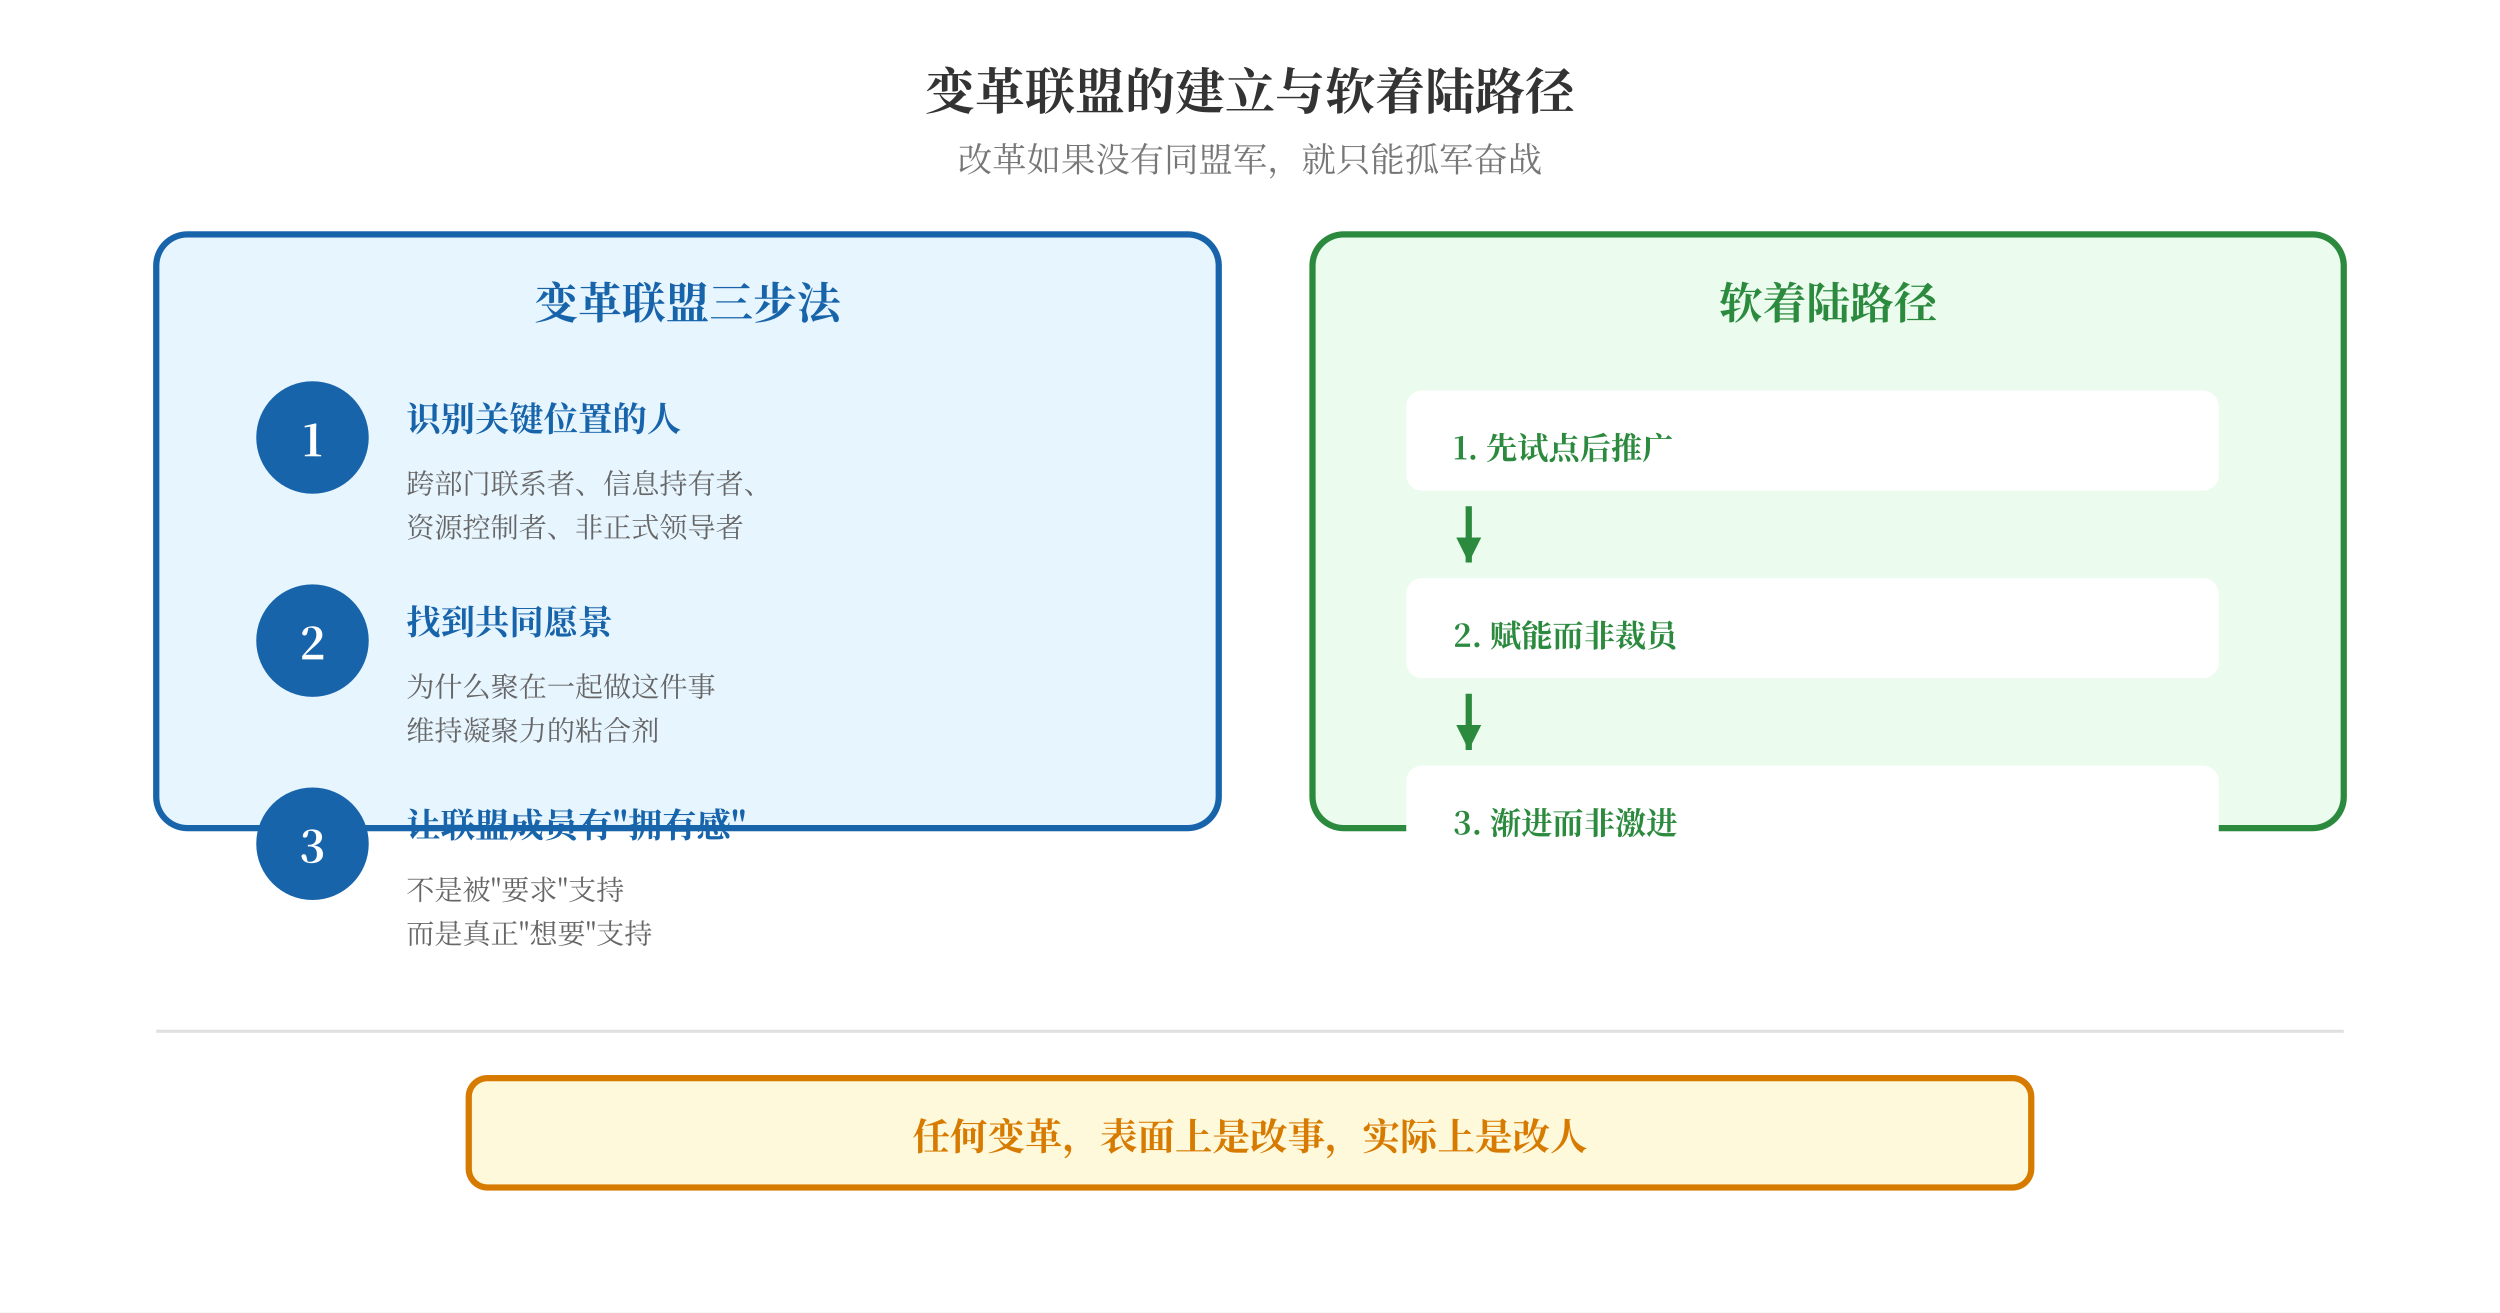
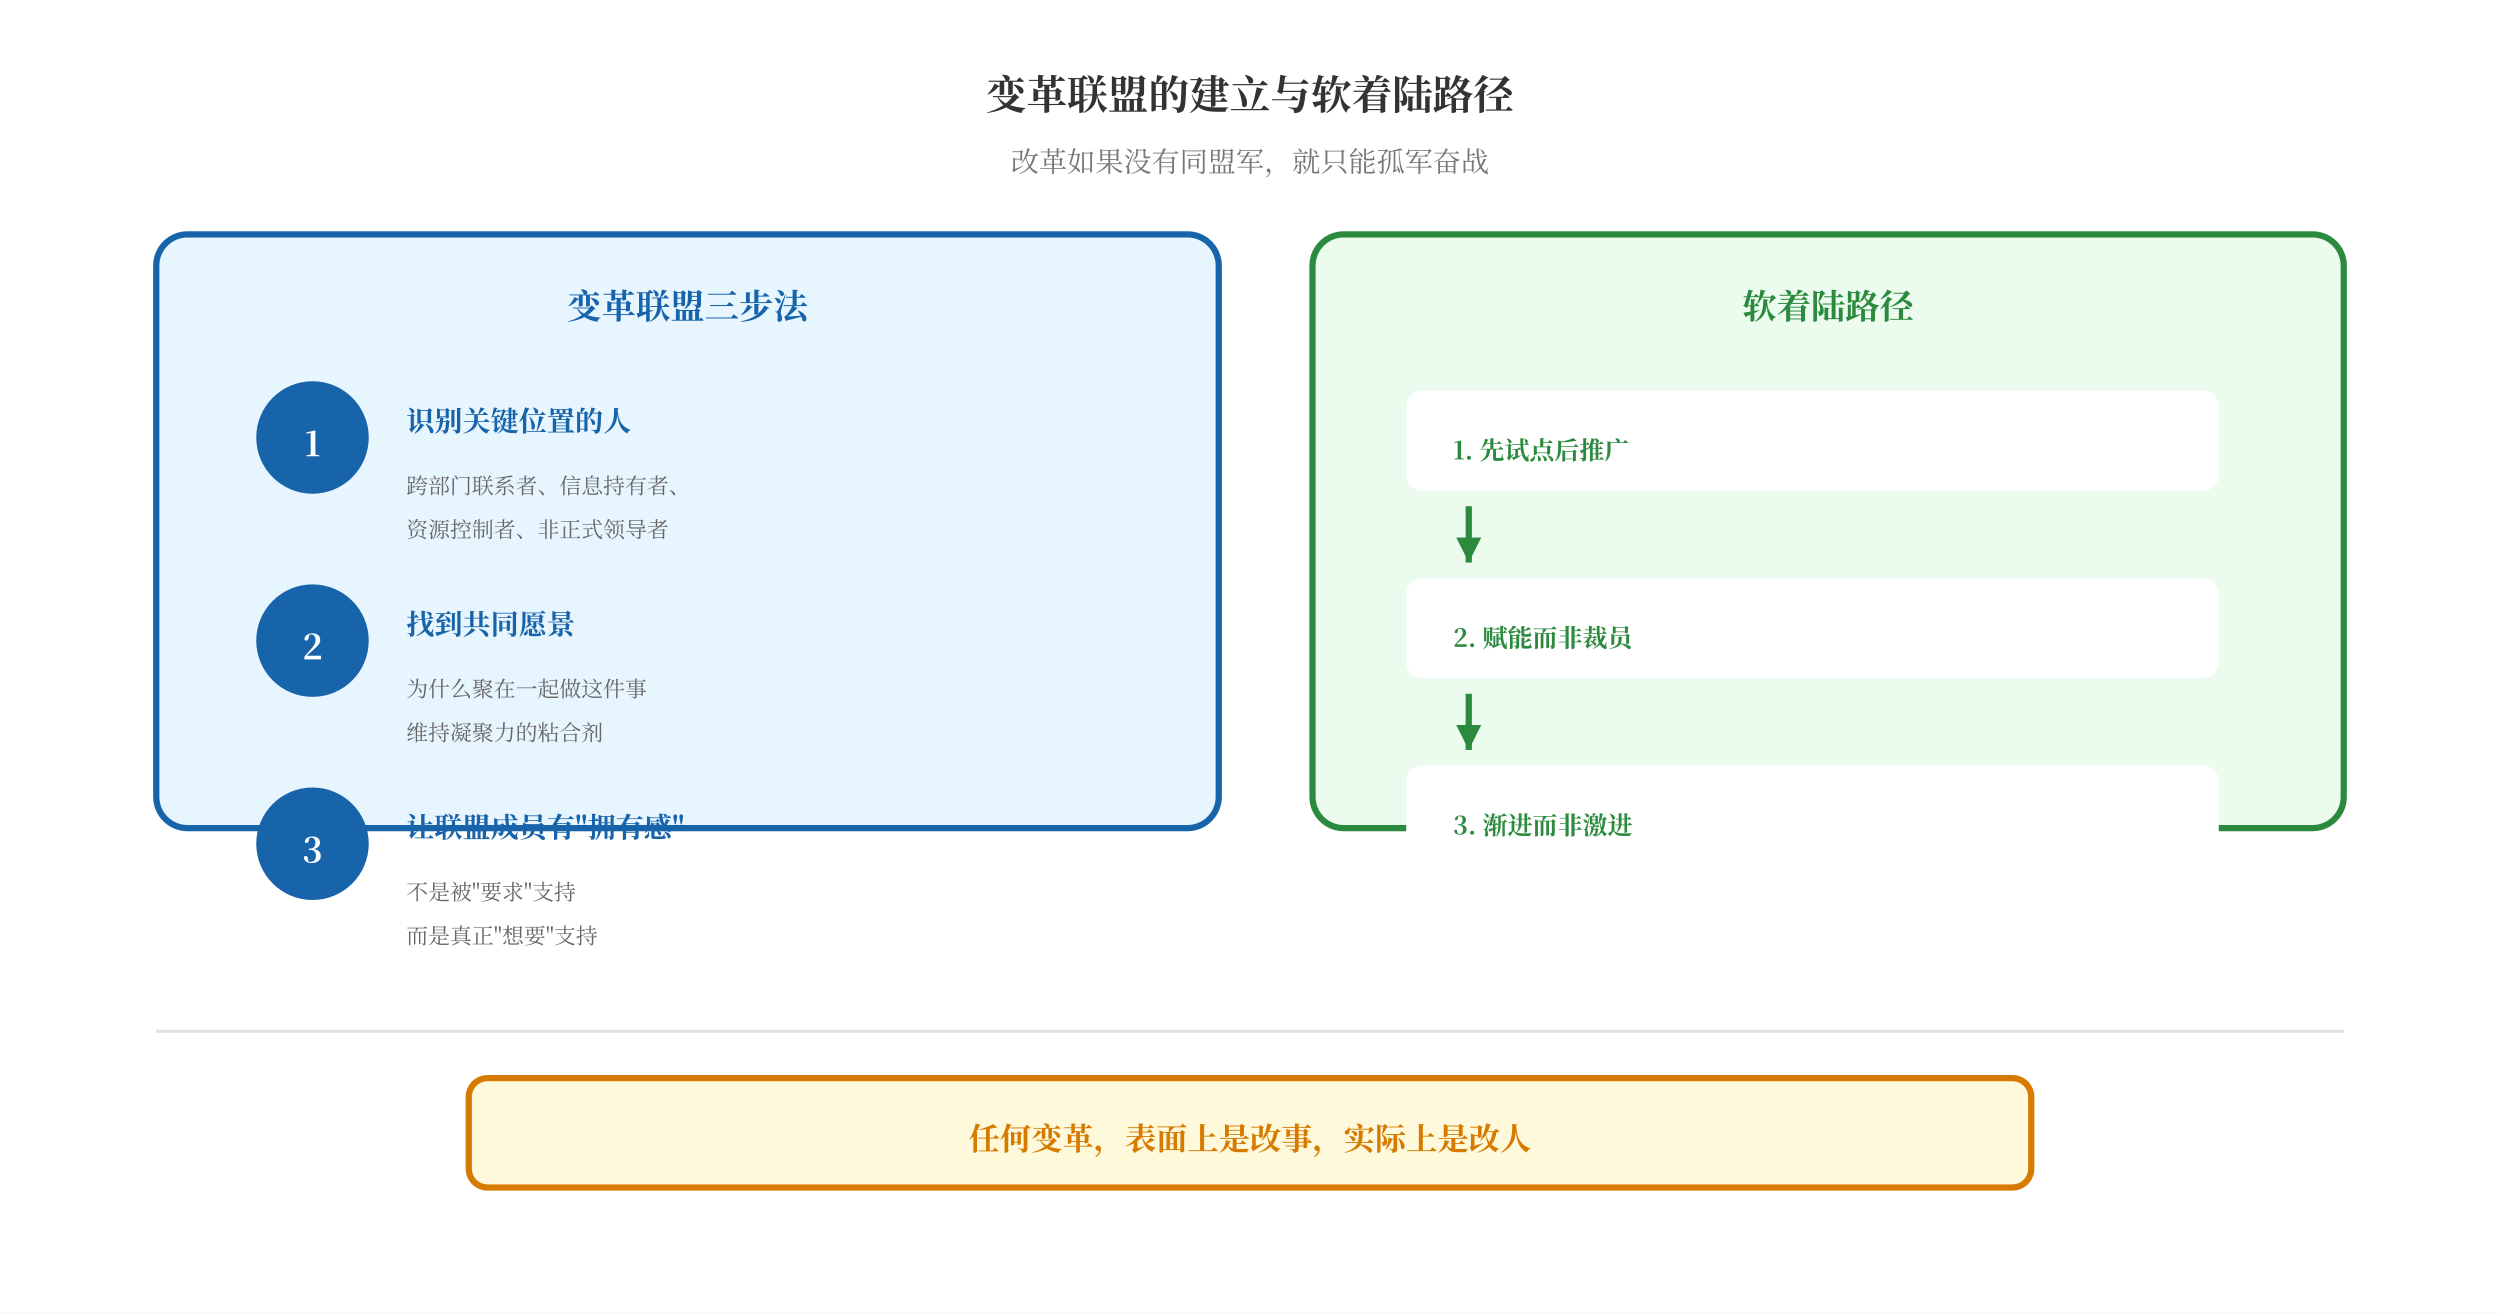
<svg xmlns="http://www.w3.org/2000/svg" viewBox="0 0 800 420" style="font-family: 'Noto Serif CJK SC', serif; background: #fefefe;">
  <rect width="800" height="420" fill="white" />
-   <text x="400" y="35" text-anchor="middle" font-size="16" font-weight="bold" fill="#333">变革联盟的建立与软着陆路径</text>
-   <text x="400" y="55" text-anchor="middle" font-size="11" fill="#777">改革如果没有同盟军，就只能孤军奋战</text>
+   <text x="400" y="35" text-anchor="middle" font-size="13" font-weight="bold" fill="#333">变革联盟的建立与软着陆路径</text>
+   <text x="400" y="55" text-anchor="middle" font-size="9" fill="#777">改革如果没有同盟军，就只能孤军奋战</text>
  <rect x="50" y="75" width="340" height="190" rx="10" fill="#e7f5ff" stroke="#1864ab" stroke-width="2" />
-   <text x="220" y="102" text-anchor="middle" font-size="14" font-weight="bold" fill="#1864ab">变革联盟三步法</text>
+   <text x="220" y="102" text-anchor="middle" font-size="11" font-weight="bold" fill="#1864ab">变革联盟三步法</text>
  <circle cx="100" cy="140" r="18" fill="#1864ab" />
-   <text x="100" y="146" text-anchor="middle" font-size="14" font-weight="bold" fill="white">1</text>
-   <text x="130" y="138" font-size="11" font-weight="bold" fill="#1864ab">识别关键位置的人</text>
-   <text x="130" y="158" font-size="9" fill="#666">跨部门联系者、信息持有者、</text>
-   <text x="130" y="172" font-size="9" fill="#666">资源控制者、非正式领导者</text>
+   <text x="100" y="146" text-anchor="middle" font-size="11" font-weight="bold" fill="white">1</text>
+   <text x="130" y="138" font-size="9" font-weight="bold" fill="#1864ab">识别关键位置的人</text>
+   <text x="130" y="158" font-size="7" fill="#666">跨部门联系者、信息持有者、</text>
+   <text x="130" y="172" font-size="7" fill="#666">资源控制者、非正式领导者</text>
  <circle cx="100" cy="205" r="18" fill="#1864ab" />
-   <text x="100" y="211" text-anchor="middle" font-size="14" font-weight="bold" fill="white">2</text>
-   <text x="130" y="203" font-size="11" font-weight="bold" fill="#1864ab">找到共同愿景</text>
-   <text x="130" y="223" font-size="9" fill="#666">为什么聚在一起做这件事</text>
-   <text x="130" y="237" font-size="9" fill="#666">维持凝聚力的粘合剂</text>
+   <text x="100" y="211" text-anchor="middle" font-size="11" font-weight="bold" fill="white">2</text>
+   <text x="130" y="203" font-size="9" font-weight="bold" fill="#1864ab">找到共同愿景</text>
+   <text x="130" y="223" font-size="7" fill="#666">为什么聚在一起做这件事</text>
+   <text x="130" y="237" font-size="7" fill="#666">维持凝聚力的粘合剂</text>
  <circle cx="100" cy="270" r="18" fill="#1864ab" />
-   <text x="100" y="276" text-anchor="middle" font-size="14" font-weight="bold" fill="white">3</text>
-   <text x="130" y="268" font-size="11" font-weight="bold" fill="#1864ab">让联盟成员有"拥有感"</text>
-   <text x="130" y="288" font-size="9" fill="#666">不是被"要求"支持</text>
-   <text x="130" y="302" font-size="9" fill="#666">而是真正"想要"支持</text>
+   <text x="100" y="276" text-anchor="middle" font-size="11" font-weight="bold" fill="white">3</text>
+   <text x="130" y="268" font-size="9" font-weight="bold" fill="#1864ab">让联盟成员有"拥有感"</text>
+   <text x="130" y="288" font-size="7" fill="#666">不是被"要求"支持</text>
+   <text x="130" y="302" font-size="7" fill="#666">而是真正"想要"支持</text>
  <rect x="420" y="75" width="330" height="190" rx="10" fill="#ebfbee" stroke="#2b8a3e" stroke-width="2" />
-   <text x="585" y="102" text-anchor="middle" font-size="14" font-weight="bold" fill="#2b8a3e">软着陆路径</text>
+   <text x="585" y="102" text-anchor="middle" font-size="11" font-weight="bold" fill="#2b8a3e">软着陆路径</text>
  <rect x="450" y="125" width="260" height="32" rx="5" fill="#fff" />
-   <text x="465" y="147" font-size="10" font-weight="bold" fill="#2b8a3e">1. 先试点后推广</text>
+   <text x="465" y="147" font-size="8" font-weight="bold" fill="#2b8a3e">1. 先试点后推广</text>
  <path d="M470 162 L470 180" fill="none" stroke="#2b8a3e" stroke-width="2" />
  <polygon points="470,180 466,172 474,172" fill="#2b8a3e" />
  <rect x="450" y="185" width="260" height="32" rx="5" fill="#fff" />
-   <text x="465" y="207" font-size="10" font-weight="bold" fill="#2b8a3e">2. 赋能而非裁员</text>
+   <text x="465" y="207" font-size="8" font-weight="bold" fill="#2b8a3e">2. 赋能而非裁员</text>
  <path d="M470 222 L470 240" fill="none" stroke="#2b8a3e" stroke-width="2" />
  <polygon points="470,240 466,232 474,232" fill="#2b8a3e" />
  <rect x="450" y="245" width="260" height="32" rx="5" fill="#fff" />
-   <text x="465" y="267" font-size="10" font-weight="bold" fill="#2b8a3e">3. 渐进而非激进</text>
+   <text x="465" y="267" font-size="8" font-weight="bold" fill="#2b8a3e">3. 渐进而非激进</text>
  <line x1="50" y1="330" x2="750" y2="330" stroke="#e0e0e0" stroke-width="1" />
  <rect x="150" y="345" width="500" height="35" rx="6" fill="#fff9db" stroke="#d77a00" stroke-width="2" />
-   <text x="400" y="368" text-anchor="middle" font-size="12" font-weight="bold" fill="#d77a00">任何变革，表面上是改事，实际上是改人</text>
+   <text x="400" y="368" text-anchor="middle" font-size="10" font-weight="bold" fill="#d77a00">任何变革，表面上是改事，实际上是改人</text>
</svg>
